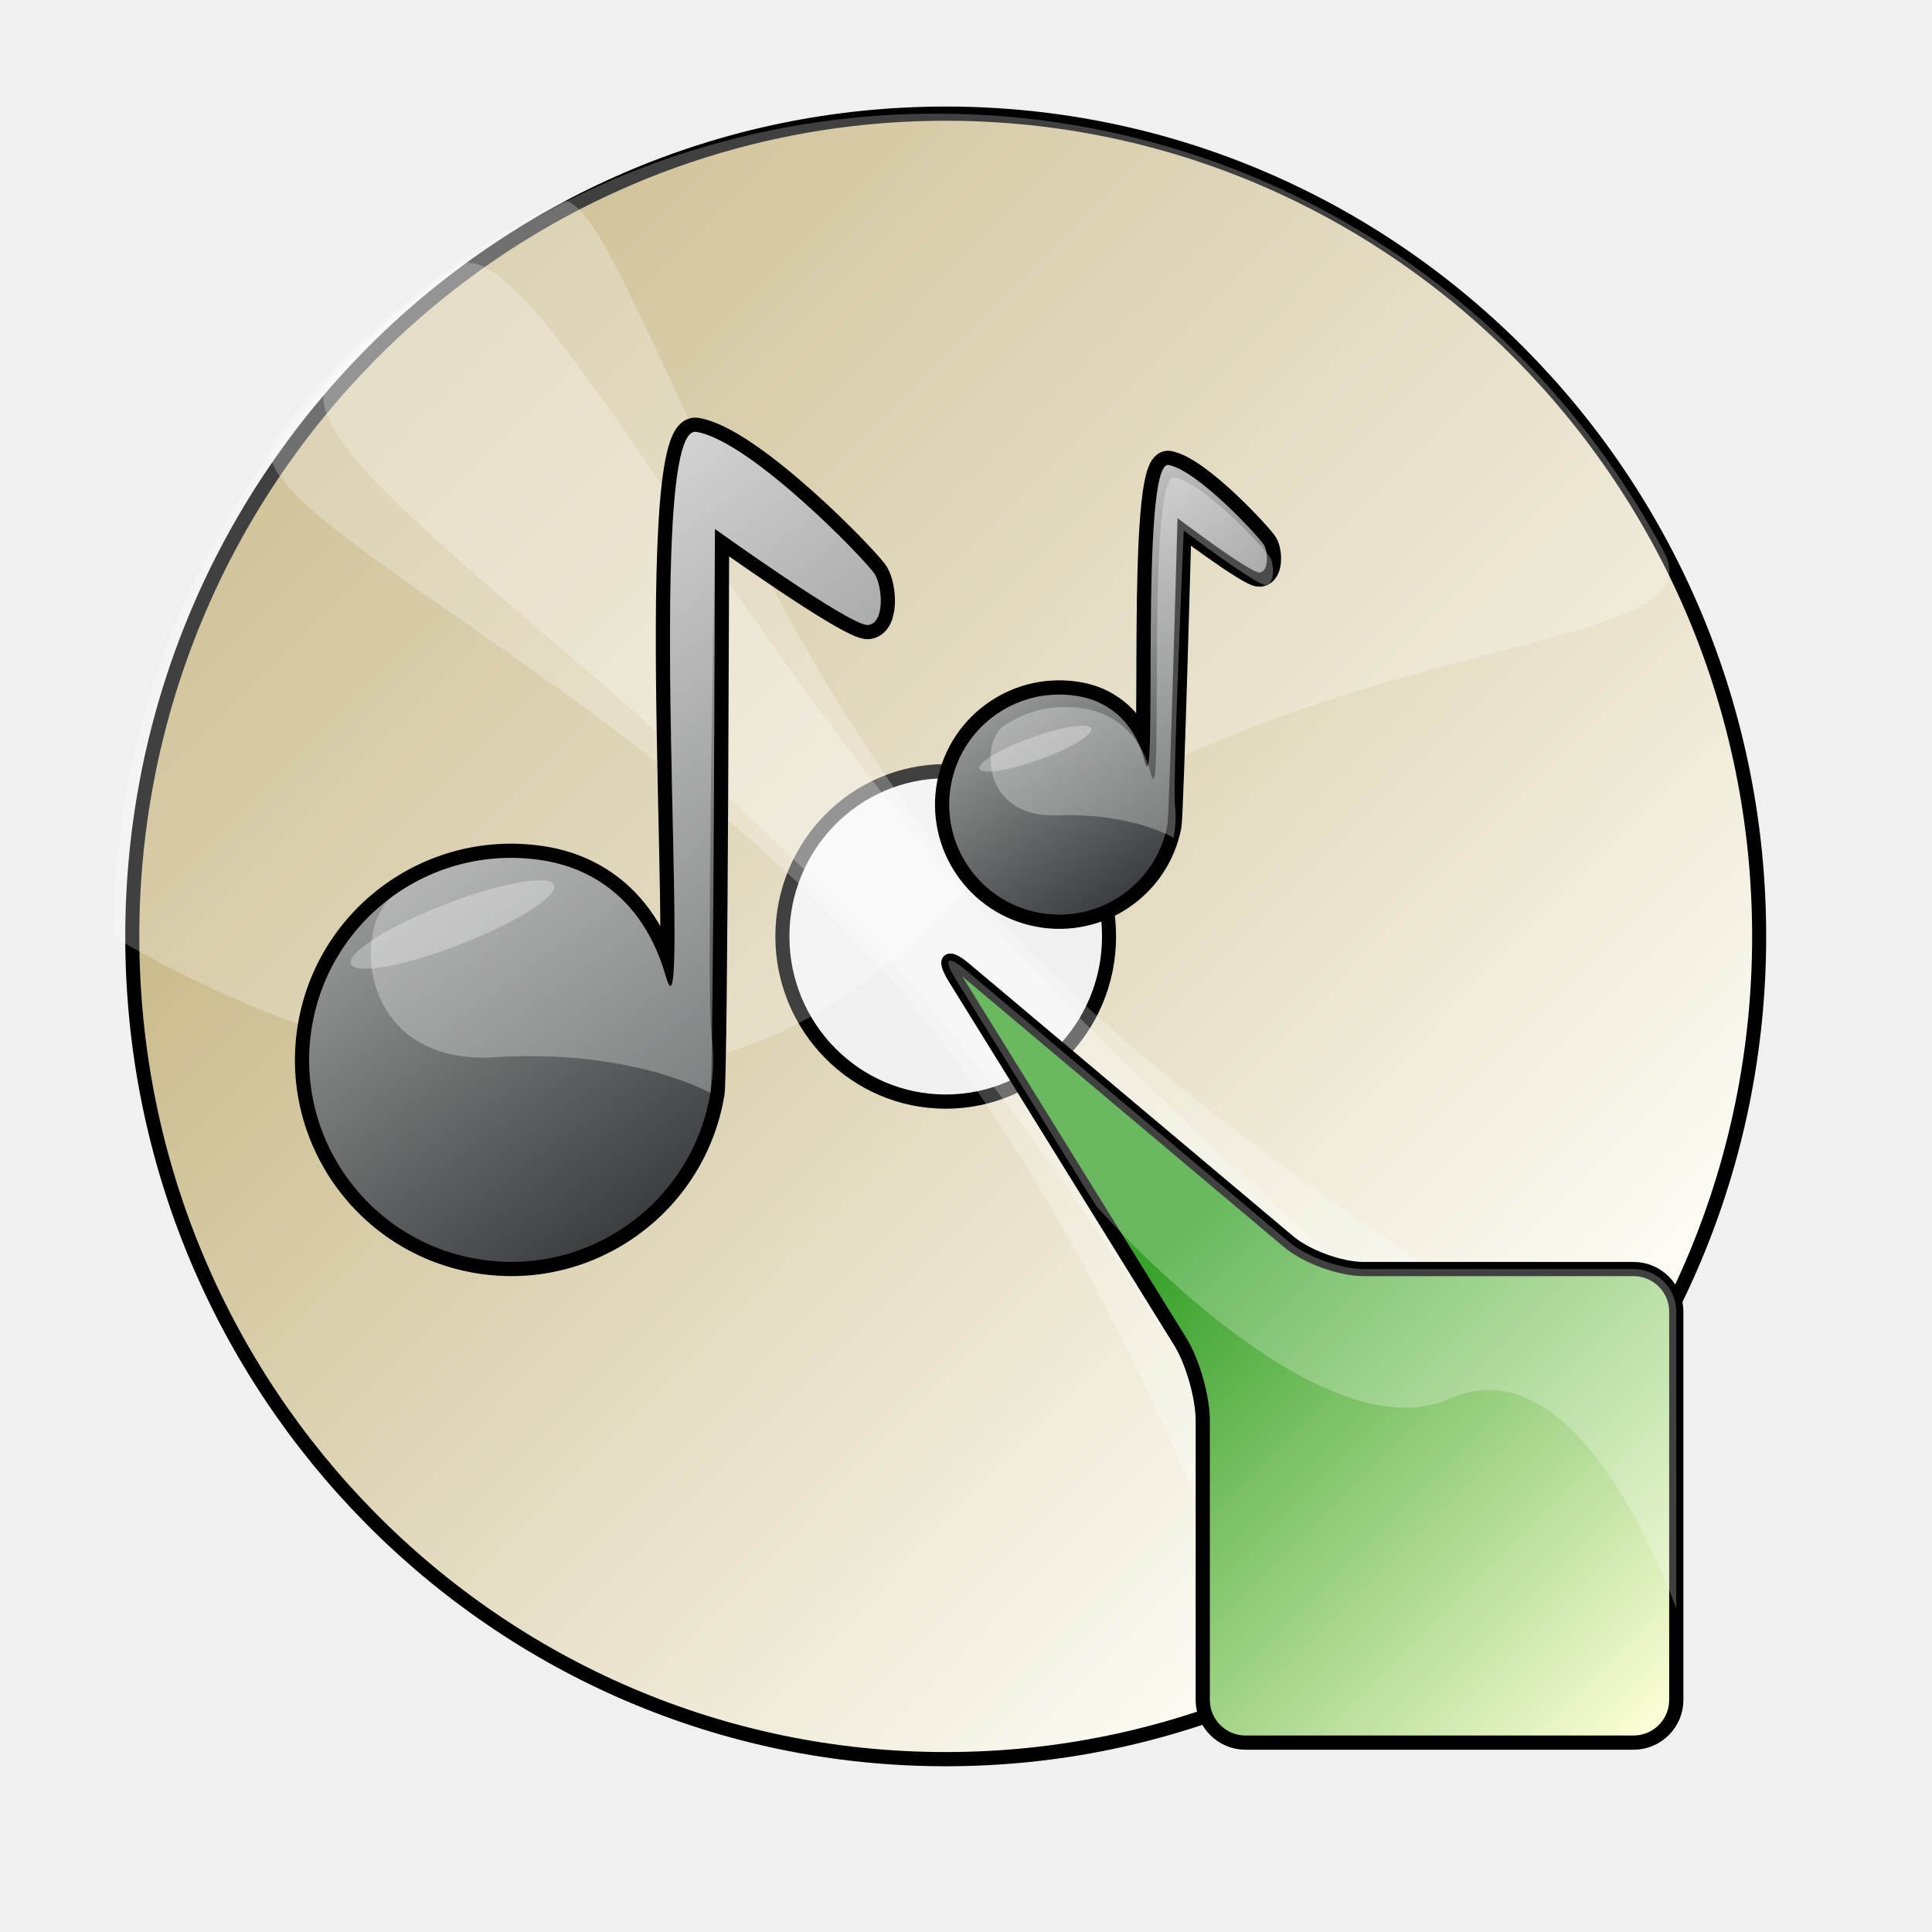
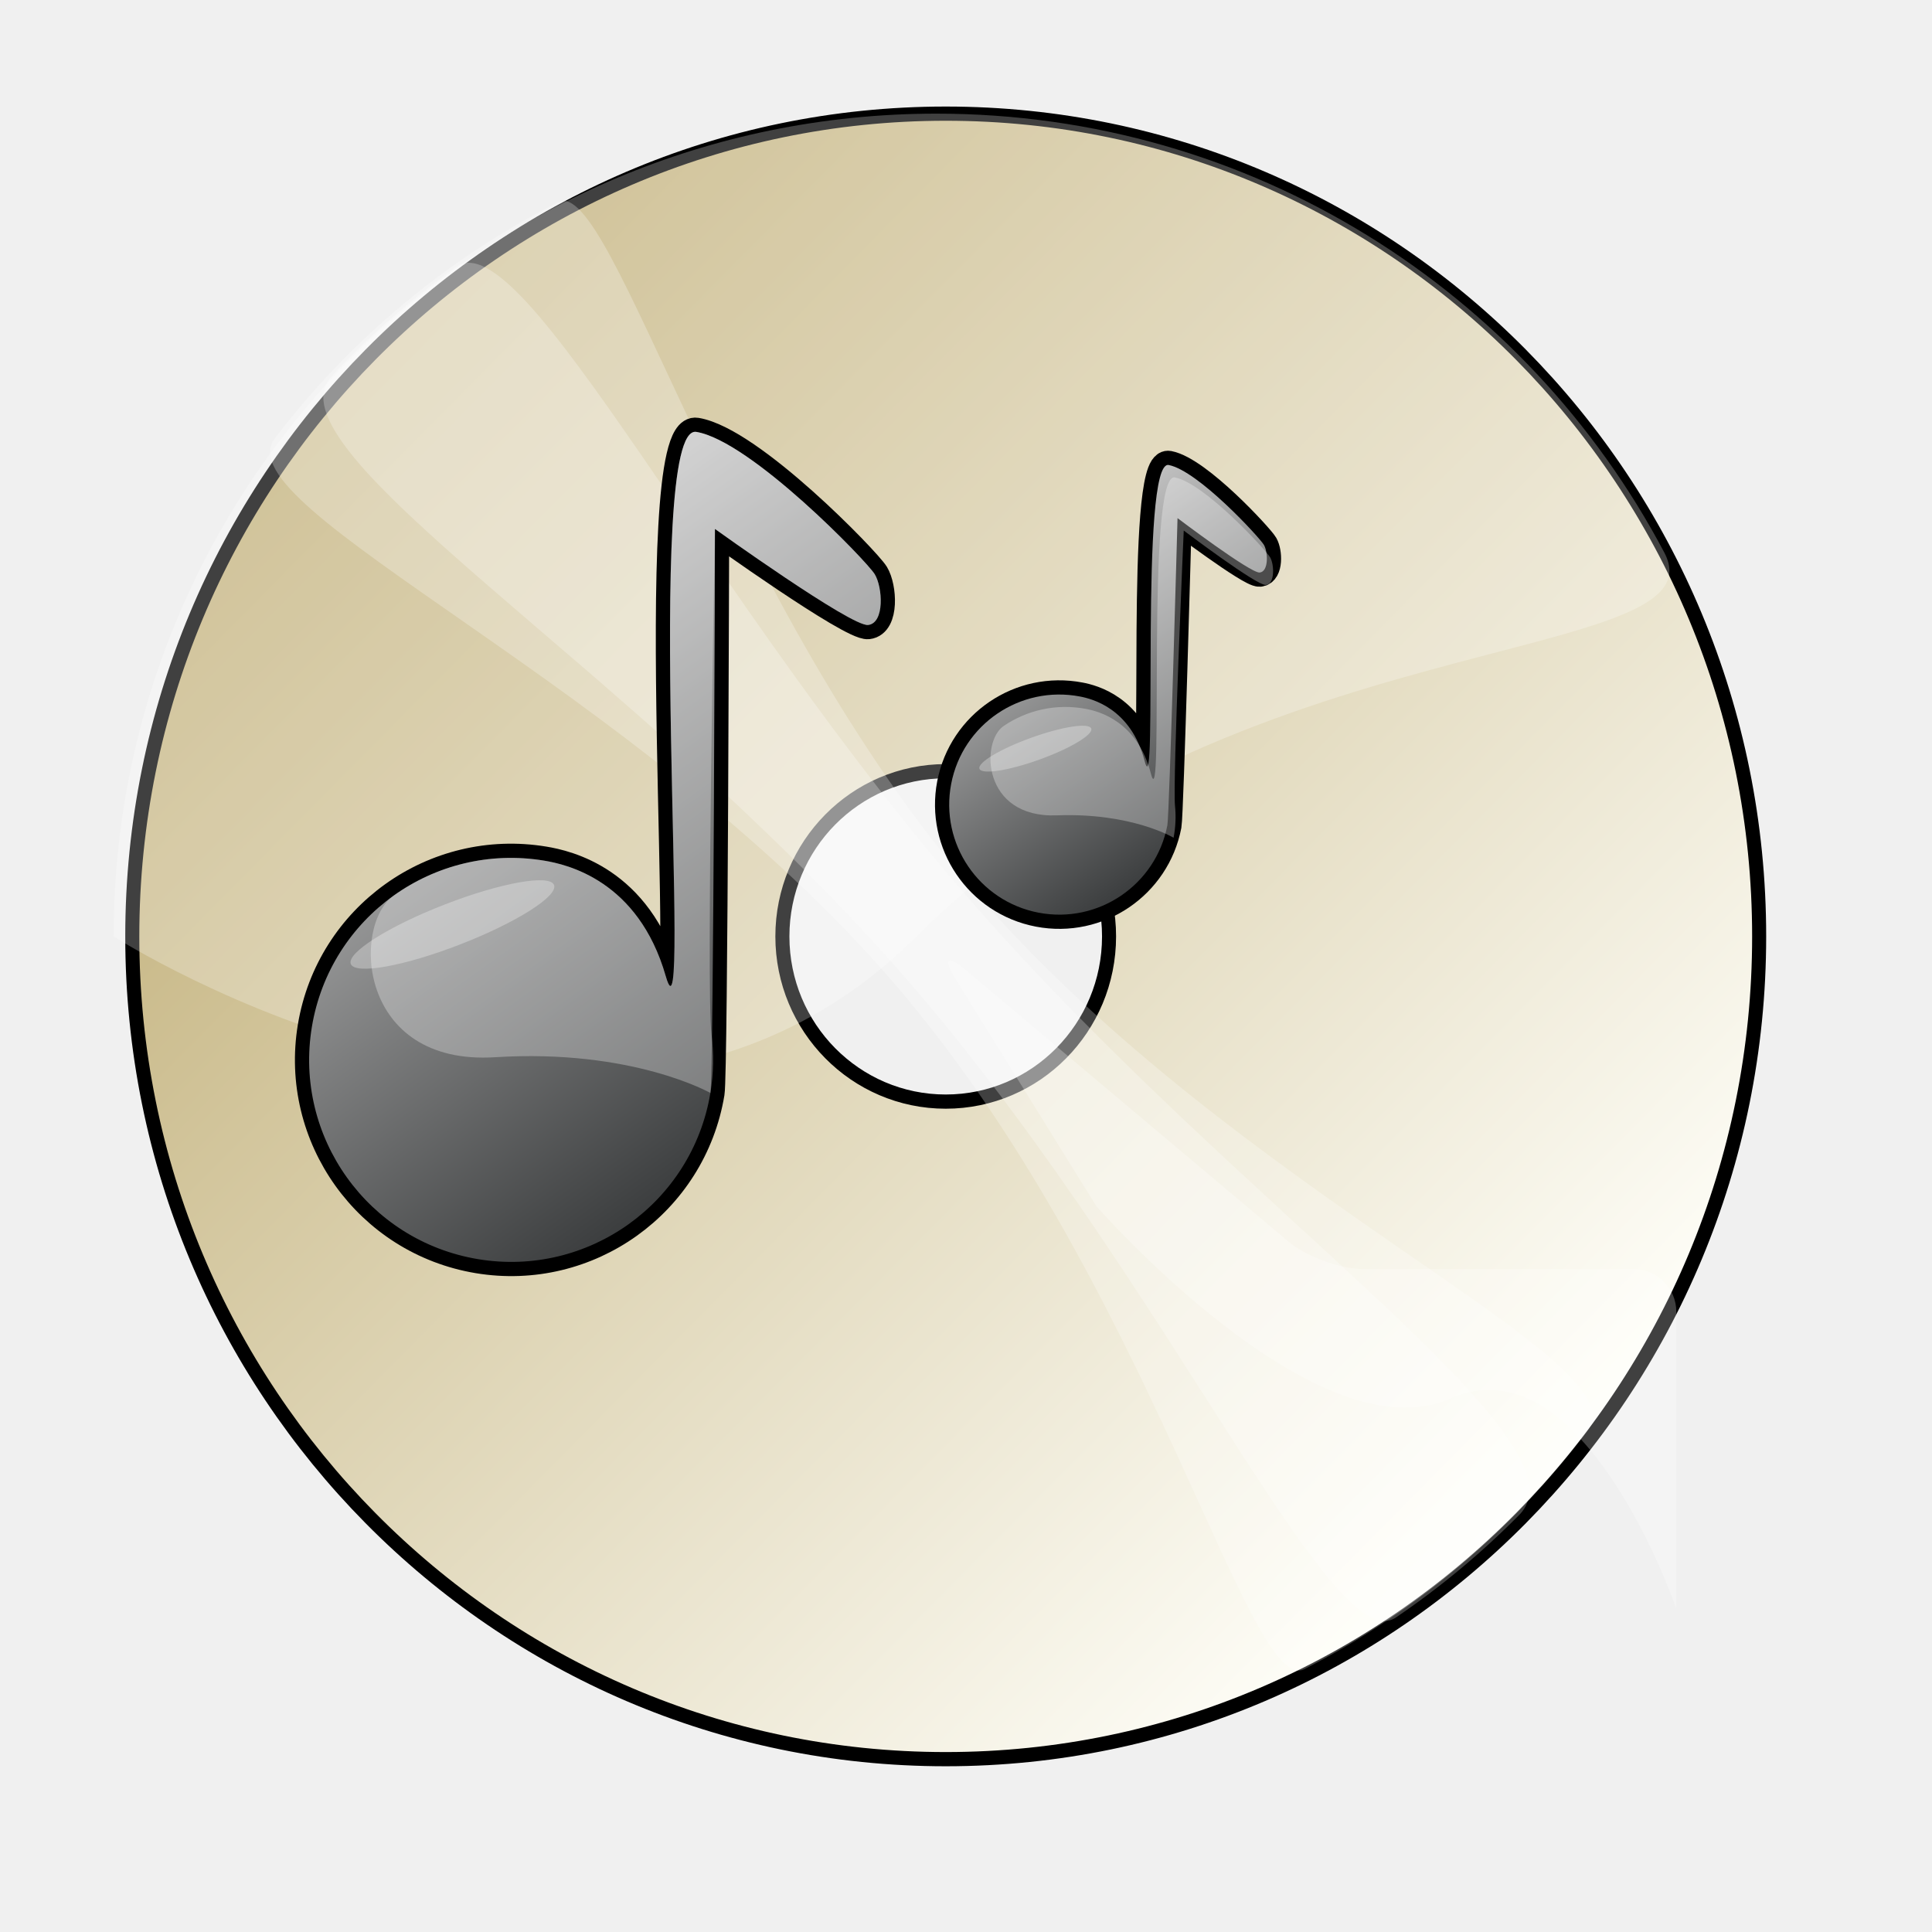
<svg xmlns="http://www.w3.org/2000/svg" width="48pt" height="48pt" viewBox="0 0 136 136" overflow="visible" enable-background="new 0 0 136 136" xml:space="preserve" id="svg153">
  <defs id="defs212">
    <linearGradient id="XMLID_2_" gradientUnits="userSpaceOnUse" x1="64.894" y1="69.561" x2="117.119" y2="121.786">
      <stop offset="0.343" style="stop-color:#38A22B" id="stop172" />
      <stop offset="1" style="stop-color:#FFFFD9" id="stop173" />
    </linearGradient>
    <linearGradient id="XMLID_1_" gradientUnits="userSpaceOnUse" x1="106.87" y1="106.87" x2="24.964" y2="24.964">
      <stop offset="0" style="stop-color:#FFFFFA" id="stop159" />
      <stop offset="1" style="stop-color:#C1AF78" id="stop160" />
    </linearGradient>
  </defs>
  <path fill="url(#XMLID_1_)" d="M65.917,123.833C33.93,123.833,8,97.903,8,65.917C8,33.93,33.93,8,65.917,8     c31.986,0,57.916,25.93,57.916,57.917C123.833,97.903,97.903,123.833,65.917,123.833z M77.546,65.917     c0-6.423-5.206-11.63-11.629-11.63c-6.423,0-11.63,5.207-11.63,11.63c0,6.423,5.207,11.629,11.63,11.629     C72.34,77.546,77.546,72.34,77.546,65.917z" id="path164" transform="matrix(0.988674,0,0,1,1.40246,-3.8147e-06)" style="font-size:12;fill:url(#XMLID_1_);stroke:#000000;" />
  <g id="g165" style="font-size:12;stroke:#000000;">
    <path opacity="0.25" fill="#FFFFFF" stroke="none" d="M8,65.917C8,33.93,33.93,8,65.917,8     c22.229,0,41.532,12.523,51.24,30.898c4.263,8.066-30.54,4.921-52.637,27.019C42.424,88.013,8,65.917,8,65.917z" id="path166" />
  </g>
  <g id="g167" style="font-size:12;stroke:#000000;">
    <path opacity="0.25" fill="#FFFFFF" stroke="none" d="M68.579,63.686c18.823,21.503,43.54,37.719,38.368,42.951     c-2.647,2.677-5.556,5.098-8.681,7.221C93.644,116.999,81.9,89.461,63.16,68.179c-18.828-21.38-44.631-36.523-39.809-41.706     c2.644-2.841,5.569-5.416,8.732-7.681C36.828,15.396,49.757,42.184,68.579,63.686z" id="path168" />
  </g>
  <g id="g169" style="font-size:12;stroke:#000000;">
    <path opacity="0.25" fill="#FFFFFF" stroke="none" d="M68.757,62.935c18.559,21.305,46.746,32.79,43.021,37.746     c-5.27,7.01-12.092,12.784-19.956,16.814c-3.954,2.025-10.9-27.427-28.96-48.369c-18.06-20.945-47.234-33.379-43.533-38.244     c5.289-6.953,12.115-12.673,19.971-16.656C43.134,12.283,51.061,42.622,68.757,62.935z" id="path170" />
  </g>
-   <path fill="url(#XMLID_2_)" d="M118,92.333c0-1.65-1.35-3-3-3H96c-1.65,0-4.033-0.869-5.296-1.932L67.961,68.265    c-1.262-1.063-1.584-0.784-0.715,0.619l15.84,25.567c0.869,1.402,1.58,3.899,1.58,5.55v19.667c0,1.65,1.35,3,3,3H115    c1.65,0,3-1.35,3-3V92.333z" id="path177" style="font-size:12;fill:url(#XMLID_2_);stroke:#000000;" />
  <g id="g178" style="font-size:12;stroke:#000000;">
    <path opacity="0.25" fill="#FFFFFF" stroke="none" d="M118,113.25V92.333c0-1.65-1.35-3-3-3H96     c-1.65,0-4.033-0.869-5.296-1.932L67.961,68.265c-1.262-1.063-1.584-0.784-0.715,0.619l9.921,16.013     c0,0,15.505,17.754,24.919,13.554S118,113.25,118,113.25z" id="path179" />
  </g>
  <g id="g371" transform="translate(14.8684,-9.62058)">
    <g id="g183" transform="translate(-14.4309,10.4952)" style="font-size:12;stroke:#000000;">
      <path fill="none" stroke-width="2" stroke-linecap="round" stroke-linejoin="round" d="M49.569,76.063      c0.234-1.409,0.322-39.703,0.322-39.703s9.602,6.898,10.781,6.761c1.178-0.138,1.025-2.656,0.468-3.573      c-0.555-0.916-8.731-9.384-12.56-10.02s-0.21,45.079-2.151,38.317c-1.939-6.763-6.99-7.876-8.559-8.136      c-7.746-1.285-15.067,3.952-16.353,11.698c-1.284,7.746,3.952,15.068,11.697,16.354C40.96,89.047,48.284,83.81,49.569,76.063z" id="path184" />
      <linearGradient id="XMLID_3_" gradientUnits="userSpaceOnUse" x1="16.574" y1="40.437" x2="46.687" y2="70.55" gradientTransform="matrix(0.9865 0.1637 -0.1637 0.9865 20.0801 0.3515)">
        <stop offset="0" style="stop-color:#BFBFBF" id="stop186" />
        <stop offset="1" style="stop-color:#3C3E3F" id="stop187" />
      </linearGradient>
      <path fill="url(#XMLID_3_)" stroke="none" d="M49.569,76.063c0.234-1.409,0.322-39.703,0.322-39.703      s9.602,6.898,10.781,6.761c1.178-0.138,1.025-2.656,0.468-3.573c-0.555-0.916-8.731-9.384-12.56-10.02      s-0.21,45.079-2.151,38.317c-1.939-6.763-6.99-7.876-8.559-8.136c-7.746-1.285-15.067,3.952-16.353,11.698      c-1.284,7.746,3.952,15.068,11.697,16.354C40.96,89.047,48.284,83.81,49.569,76.063z" id="path191" />
    </g>
    <g opacity="0.3" id="g192" transform="translate(-14.4309,10.4952)" style="font-size:12;opacity:0.3;stroke:#000000;">
      <path fill="#FFFFFF" stroke="none" d="M49.569,76.063c0.234-1.409,0.252-2.804,0.077-4.15     c-0.383-2.977,0.245-35.553,0.245-35.553s9.602,6.898,10.781,6.761c1.178-0.138,1.025-2.656,0.468-3.573     c-0.555-0.916-8.731-9.384-12.56-10.02c-3.829-0.636-0.21,45.079-2.151,38.317c-1.939-6.763-6.99-7.876-8.559-8.136     c-3.873-0.642-7.64,0.346-10.599,2.463c-2.958,2.115-2.51,11.981,7.143,11.375C44.068,72.941,49.569,76.063,49.569,76.063z" id="path193" />
    </g>
    <g opacity="0.3" id="g194" transform="translate(-14.4309,10.4952)" style="font-size:12;opacity:0.3;stroke:#000000;">
      <path fill="#FFFFFF" stroke="none" d="M38.564,61.424c-0.302-0.775-3.749-0.161-7.7,1.374     c-3.952,1.534-6.909,3.407-6.608,4.183c0.301,0.776,3.749,0.162,7.698-1.374C35.906,64.073,38.865,62.2,38.564,61.424z" id="path195" />
    </g>
  </g>
  <g id="g385" transform="translate(58.1608,-60.3473)">
    <g id="g198" transform="translate(-55.0997,59.0354)" style="font-size:12;stroke:#000000;">
      <path fill="none" stroke-width="2" stroke-linecap="round" stroke-linejoin="round" d="M79.114,59.408      c0.146-0.765,0.715-21.624,0.715-21.624s5.137,3.889,5.781,3.83c0.644-0.059,0.594-1.433,0.304-1.94s-4.63-5.231-6.707-5.629      c-2.077-0.398-0.727,24.554-1.691,20.845c-0.965-3.71-3.701-4.386-4.552-4.548c-4.202-0.805-8.262,1.948-9.068,6.149      c-0.805,4.203,1.948,8.263,6.15,9.067C74.248,66.363,78.308,63.61,79.114,59.408z" id="path199" />
      <linearGradient id="XMLID_4_" gradientUnits="userSpaceOnUse" x1="66.989" y1="23.622" x2="83.399" y2="40.032" gradientTransform="matrix(0.9821 0.1883 -0.1883 0.9821 7.4587 5.2892)">
        <stop offset="0" style="stop-color:#BFBFBF" id="stop201" />
        <stop offset="1" style="stop-color:#3C3E3F" id="stop202" />
      </linearGradient>
      <path fill="url(#XMLID_4_)" stroke="none" d="M79.114,59.408c0.146-0.765,0.715-21.624,0.715-21.624      s5.137,3.889,5.781,3.83c0.644-0.059,0.594-1.433,0.304-1.94s-4.63-5.231-6.707-5.629c-2.077-0.398-0.727,24.554-1.691,20.845      c-0.965-3.71-3.701-4.386-4.552-4.548c-4.202-0.805-8.262,1.948-9.068,6.149c-0.805,4.203,1.948,8.263,6.15,9.067      C74.248,66.363,78.308,63.61,79.114,59.408z" id="path206" />
    </g>
    <g opacity="0.3" id="g207" transform="translate(-54.6624,59.91)" style="font-size:12;opacity:0.3;stroke:#000000;">
      <path fill="#FFFFFF" stroke="none" d="M79.114,59.408c0.146-0.765,0.175-1.523,0.099-2.259     c-0.169-1.627,0.616-19.365,0.616-19.365s5.137,3.889,5.781,3.83c0.644-0.059,0.594-1.433,0.304-1.94s-4.63-5.231-6.707-5.629     c-2.076-0.398-0.727,24.554-1.691,20.845c-0.965-3.71-3.701-4.386-4.552-4.548c-2.102-0.403-4.167,0.084-5.808,1.197     s-1.53,6.494,3.737,6.294C76.159,57.633,79.114,59.408,79.114,59.408z" id="path208" />
    </g>
    <g opacity="0.3" id="g209" transform="translate(-54.6624,60.3473)" style="font-size:12;opacity:0.3;stroke:#000000;">
      <path fill="#FFFFFF" stroke="none" d="M73.318,51.284c-0.154-0.427-2.041-0.138-4.213,0.644     c-2.175,0.782-3.811,1.762-3.657,2.188c0.154,0.427,2.038,0.14,4.212-0.644C71.835,52.691,73.472,51.71,73.318,51.284z" id="path210" />
    </g>
  </g>
</svg>
